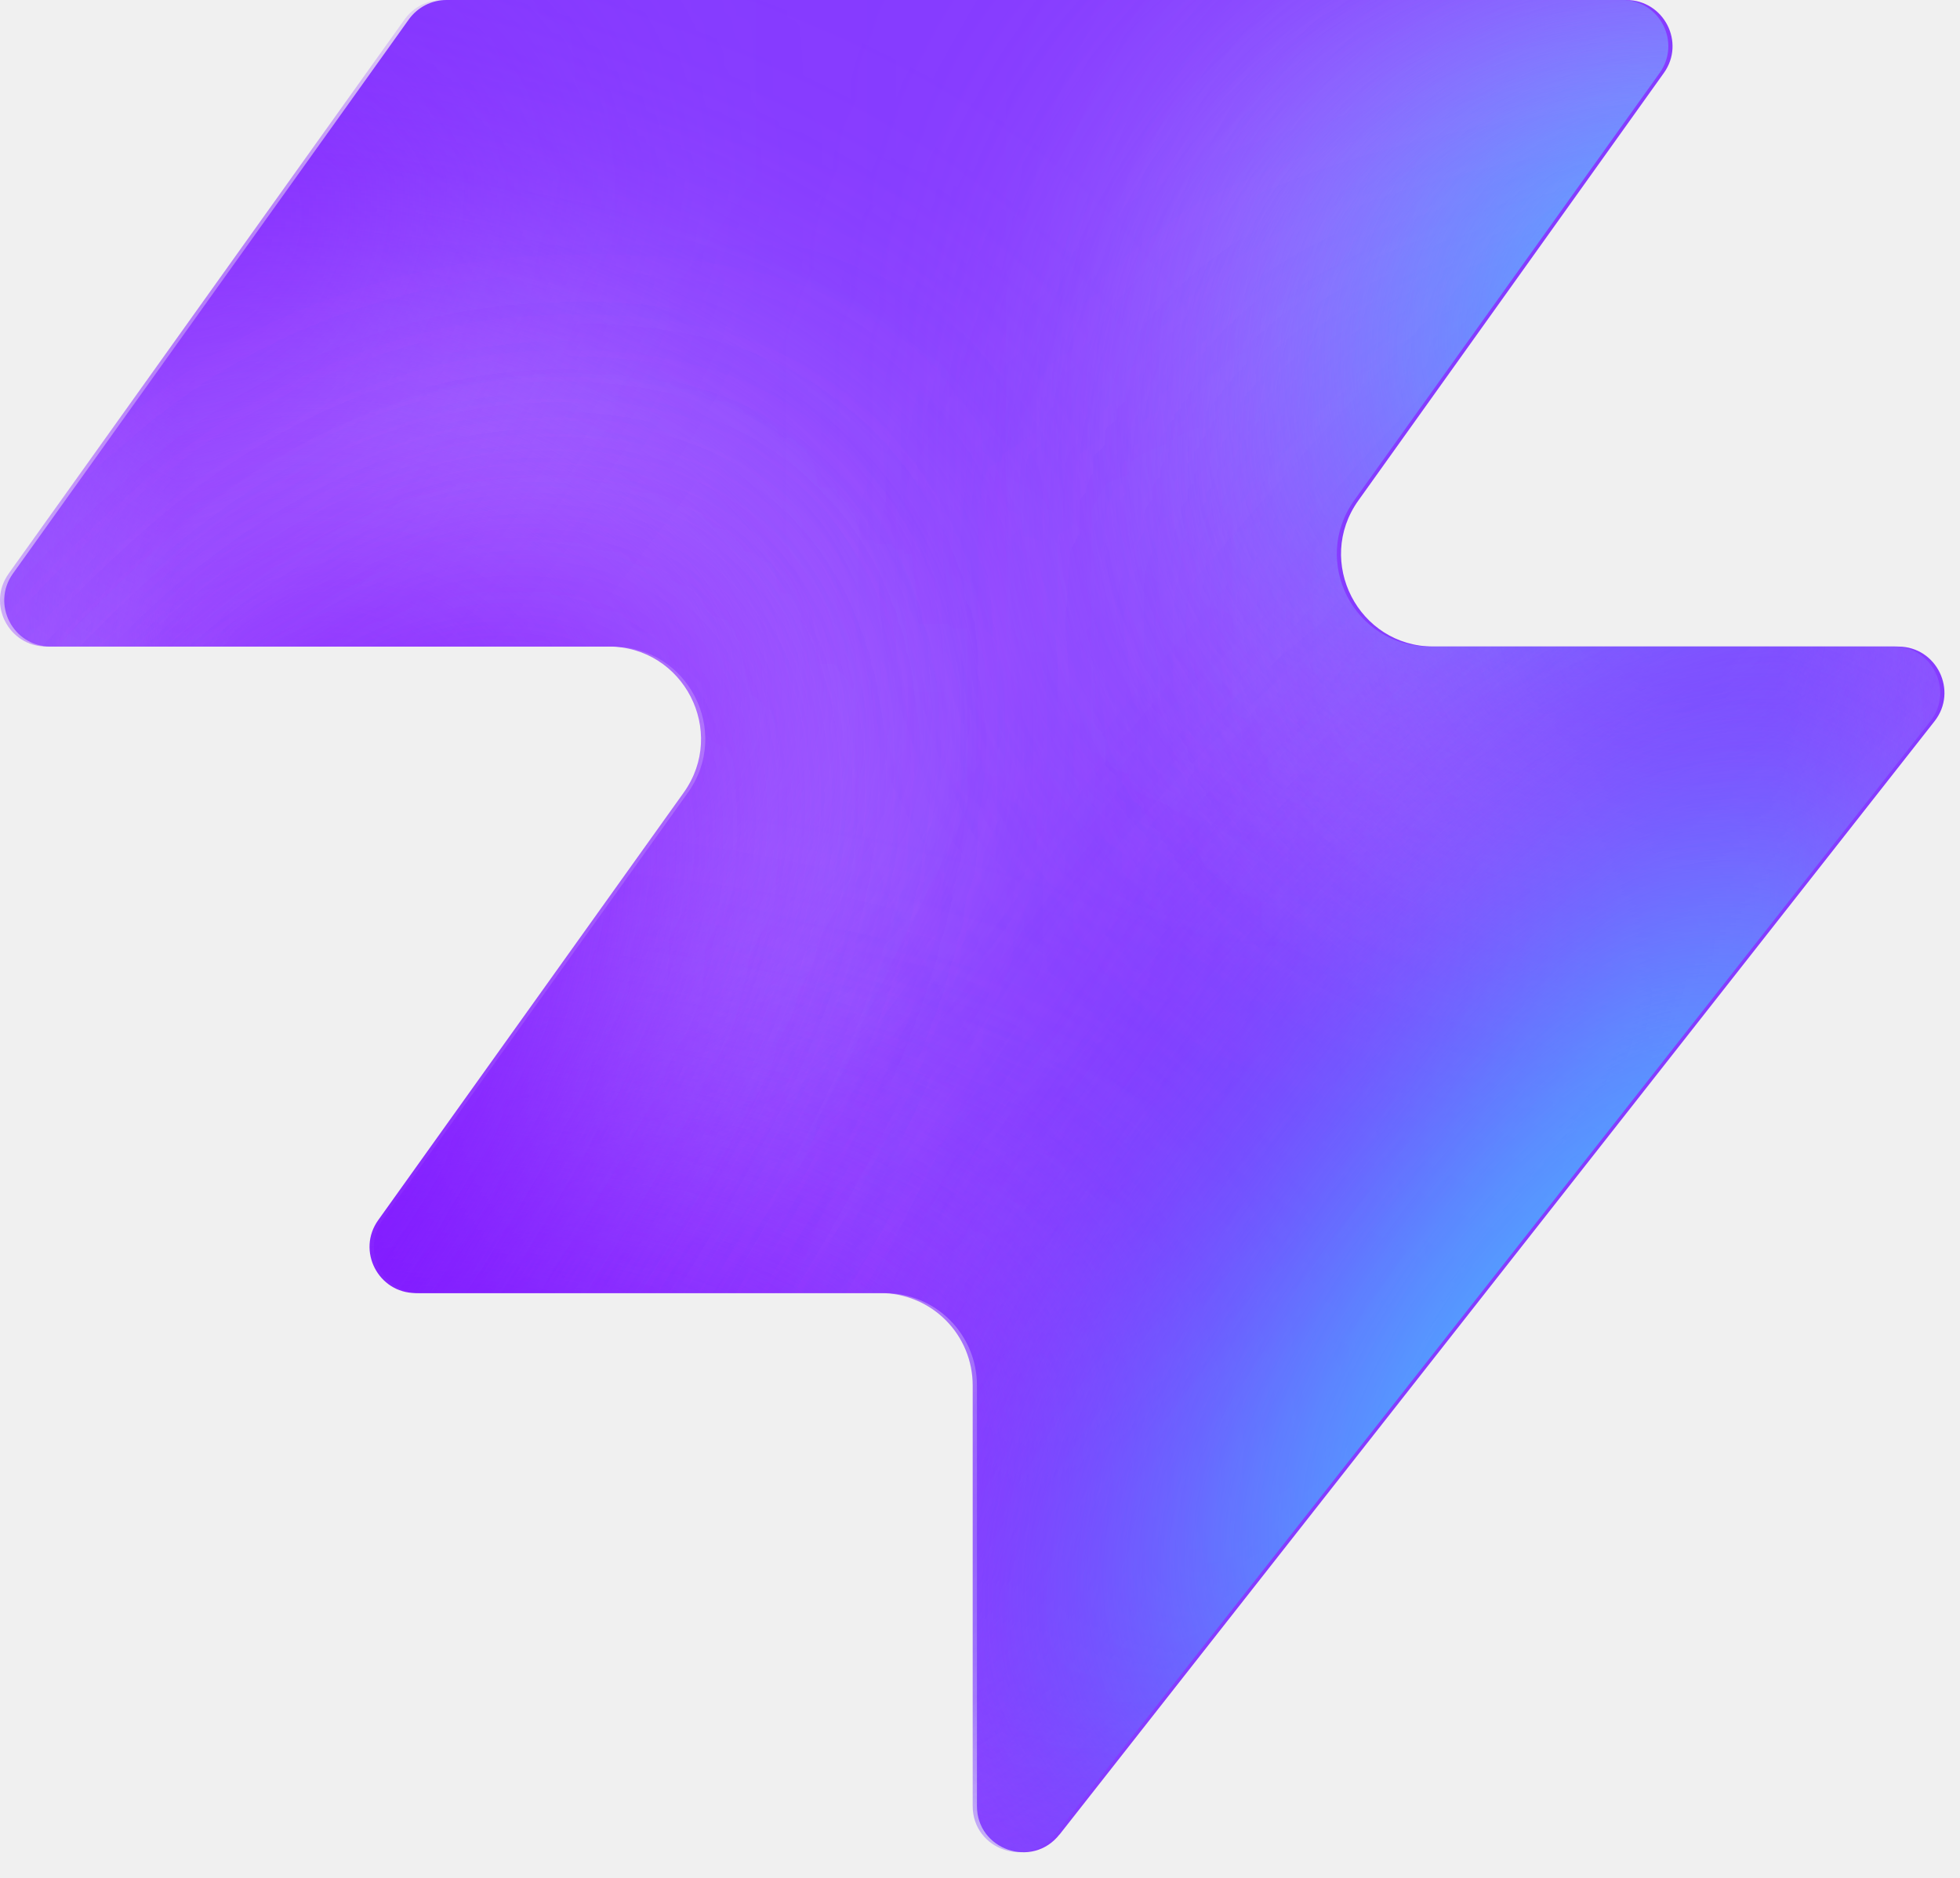
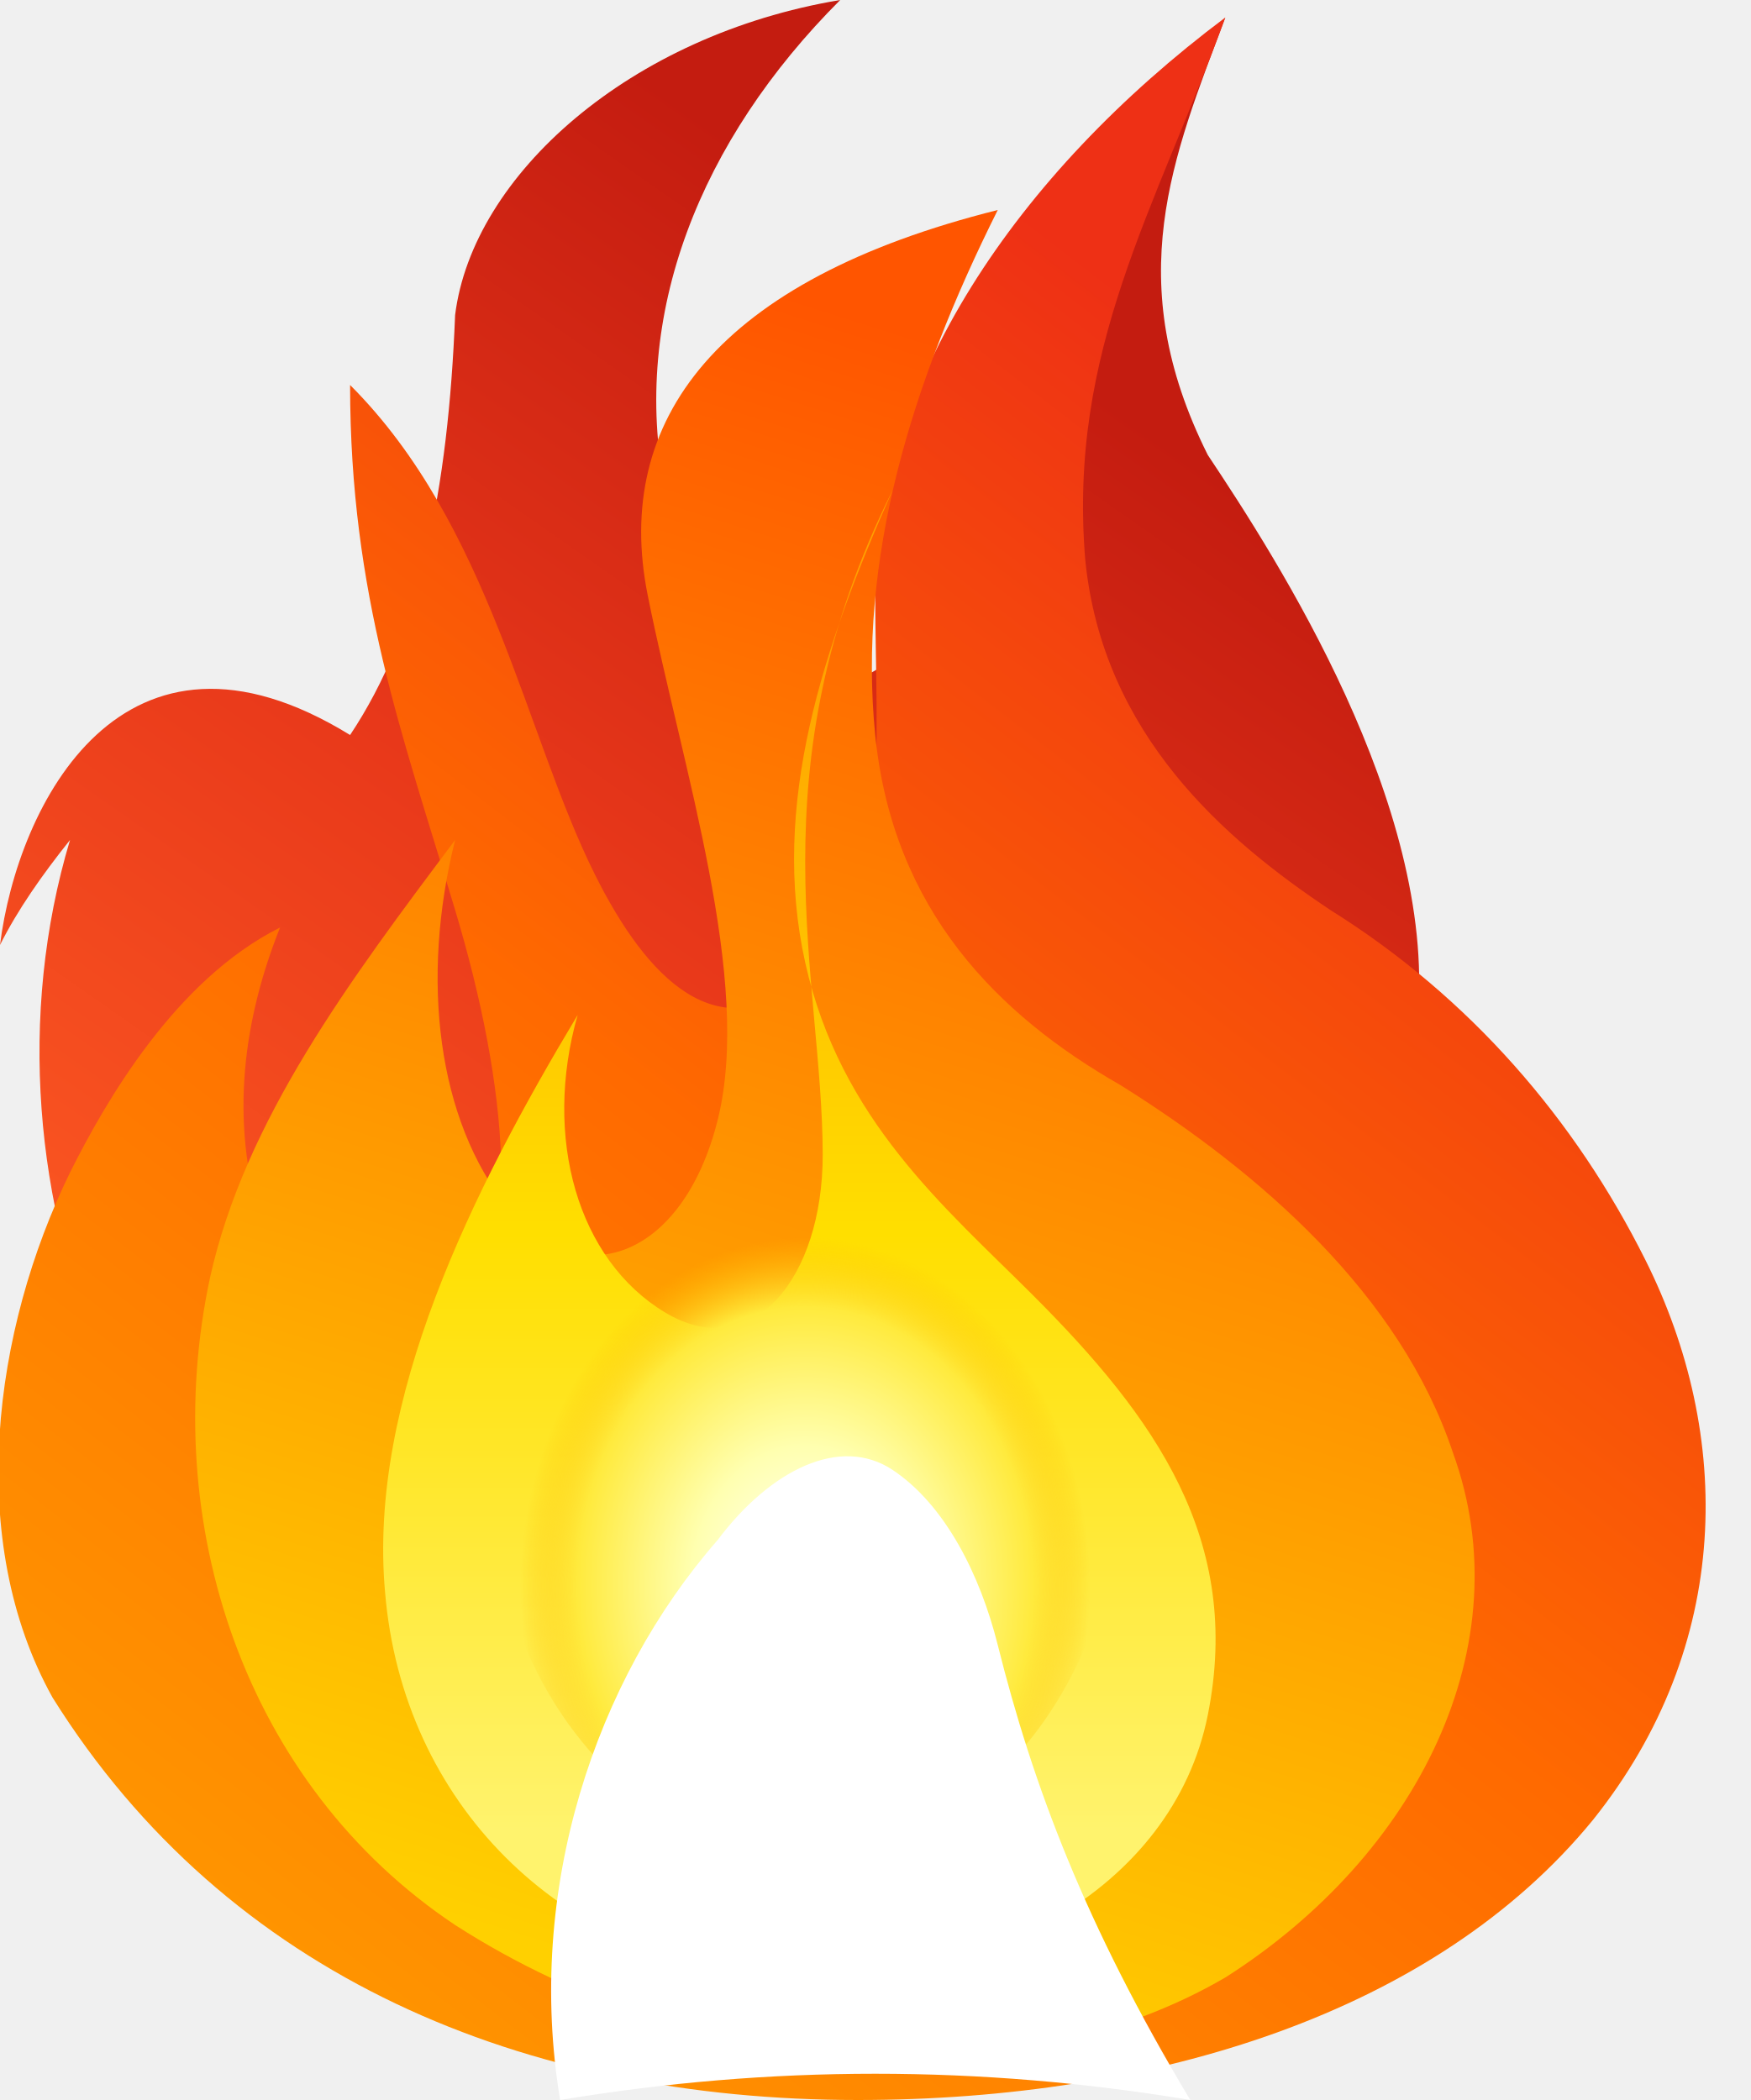
- <svg xmlns="http://www.w3.org/2000/svg" width="48" height="46" fill="none" viewBox="0 0 48 46">
-   <path fill="#863bff" d="M25.946 44.938c-.664.845-2.021.375-2.021-.698V33.937a2.26 2.26 0 0 0-2.262-2.262H10.287c-.92 0-1.456-1.04-.92-1.788l7.48-10.471c1.07-1.497 0-3.578-1.842-3.578H1.237c-.92 0-1.456-1.04-.92-1.788L10.013.474c.214-.297.556-.474.92-.474h28.894c.92 0 1.456 1.04.92 1.788l-7.48 10.471c-1.07 1.498 0 3.579 1.842 3.579h11.377c.943 0 1.473 1.088.89 1.83L25.947 44.94z" style="fill:#863bff;fill:color(display-p3 .525 .23 1);fill-opacity:1" />
-   <mask id="a" width="48" height="46" x="0" y="0" maskUnits="userSpaceOnUse" style="mask-type:alpha">
-     <path fill="#000" d="M25.842 44.938c-.664.844-2.021.375-2.021-.698V33.937a2.26 2.26 0 0 0-2.262-2.262H10.183c-.92 0-1.456-1.04-.92-1.788l7.48-10.471c1.07-1.498 0-3.579-1.842-3.579H1.133c-.92 0-1.456-1.04-.92-1.787L9.91.473c.214-.297.556-.474.92-.474h28.894c.92 0 1.456 1.04.92 1.788l-7.48 10.471c-1.07 1.498 0 3.578 1.842 3.578h11.377c.943 0 1.473 1.088.89 1.832L25.843 44.94z" style="fill:#000;fill-opacity:1" />
-   </mask>
-   <g mask="url(#a)">
-     <g filter="url(#b)">
-       <ellipse cx="5.508" cy="14.704" fill="#ede6ff" rx="5.508" ry="14.704" style="fill:#ede6ff;fill:color(display-p3 .927 .903 1);fill-opacity:1" transform="matrix(.00324 1 1 -.00324 -4.47 31.516)" />
-     </g>
-     <g filter="url(#c)">
-       <ellipse cx="10.399" cy="29.851" fill="#ede6ff" rx="10.399" ry="29.851" style="fill:#ede6ff;fill:color(display-p3 .927 .903 1);fill-opacity:1" transform="matrix(.00324 1 1 -.00324 -39.328 7.883)" />
-     </g>
-     <g filter="url(#d)">
-       <ellipse cx="5.508" cy="30.487" fill="#7e14ff" rx="5.508" ry="30.487" style="fill:#7e14ff;fill:color(display-p3 .492 .077 1);fill-opacity:1" transform="rotate(89.814 -25.913 -14.639)scale(1 -1)" />
-     </g>
-     <g filter="url(#e)">
-       <ellipse cx="5.508" cy="30.599" fill="#7e14ff" rx="5.508" ry="30.599" style="fill:#7e14ff;fill:color(display-p3 .492 .077 1);fill-opacity:1" transform="rotate(89.814 -32.644 -3.334)scale(1 -1)" />
-     </g>
-     <g filter="url(#f)">
-       <ellipse cx="5.508" cy="30.599" fill="#7e14ff" rx="5.508" ry="30.599" style="fill:#7e14ff;fill:color(display-p3 .492 .077 1);fill-opacity:1" transform="matrix(.00324 1 1 -.00324 -34.34 30.47)" />
-     </g>
-     <g filter="url(#g)">
-       <ellipse cx="14.072" cy="22.078" fill="#ede6ff" rx="14.072" ry="22.078" style="fill:#ede6ff;fill:color(display-p3 .927 .903 1);fill-opacity:1" transform="rotate(93.35 24.506 48.493)scale(-1 1)" />
-     </g>
-     <g filter="url(#h)">
-       <ellipse cx="3.47" cy="21.501" fill="#7e14ff" rx="3.47" ry="21.501" style="fill:#7e14ff;fill:color(display-p3 .492 .077 1);fill-opacity:1" transform="rotate(89.009 28.708 47.59)scale(-1 1)" />
-     </g>
-     <g filter="url(#i)">
-       <ellipse cx="3.47" cy="21.501" fill="#7e14ff" rx="3.47" ry="21.501" style="fill:#7e14ff;fill:color(display-p3 .492 .077 1);fill-opacity:1" transform="rotate(89.009 28.708 47.59)scale(-1 1)" />
-     </g>
-     <g filter="url(#j)">
-       <ellipse cx=".387" cy="8.972" fill="#7e14ff" rx="4.407" ry="29.108" style="fill:#7e14ff;fill:color(display-p3 .492 .077 1);fill-opacity:1" transform="rotate(39.51 .387 8.972)" />
-     </g>
-     <g filter="url(#k)">
-       <ellipse cx="47.523" cy="-6.092" fill="#7e14ff" rx="4.407" ry="29.108" style="fill:#7e14ff;fill:color(display-p3 .492 .077 1);fill-opacity:1" transform="rotate(37.892 47.523 -6.092)" />
-     </g>
-     <g filter="url(#l)">
-       <ellipse cx="41.412" cy="6.333" fill="#47bfff" rx="5.971" ry="9.665" style="fill:#47bfff;fill:color(display-p3 .28 .748 1);fill-opacity:1" transform="rotate(37.892 41.412 6.333)" />
-     </g>
-     <g filter="url(#m)">
-       <ellipse cx="-1.879" cy="38.332" fill="#7e14ff" rx="4.407" ry="29.108" style="fill:#7e14ff;fill:color(display-p3 .492 .077 1);fill-opacity:1" transform="rotate(37.892 -1.88 38.332)" />
-     </g>
-     <g filter="url(#n)">
-       <ellipse cx="-1.879" cy="38.332" fill="#7e14ff" rx="4.407" ry="29.108" style="fill:#7e14ff;fill:color(display-p3 .492 .077 1);fill-opacity:1" transform="rotate(37.892 -1.88 38.332)" />
-     </g>
-     <g filter="url(#o)">
-       <ellipse cx="35.651" cy="29.907" fill="#7e14ff" rx="4.407" ry="29.108" style="fill:#7e14ff;fill:color(display-p3 .492 .077 1);fill-opacity:1" transform="rotate(37.892 35.651 29.907)" />
-     </g>
-     <g filter="url(#p)">
-       <ellipse cx="38.418" cy="32.4" fill="#47bfff" rx="5.971" ry="15.297" style="fill:#47bfff;fill:color(display-p3 .28 .748 1);fill-opacity:1" transform="rotate(37.892 38.418 32.4)" />
-     </g>
-   </g>
+ <svg xmlns="http://www.w3.org/2000/svg" viewBox="0 0 500 600" width="100%" height="100%">
  <defs>
-     <filter id="b" width="60.045" height="41.654" x="-19.77" y="16.149" color-interpolation-filters="sRGB" filterUnits="userSpaceOnUse">
-       <feFlood flood-opacity="0" result="BackgroundImageFix" />
-       <feBlend in="SourceGraphic" in2="BackgroundImageFix" result="shape" />
-       <feGaussianBlur result="effect1_foregroundBlur_2002_17158" stdDeviation="7.659" />
-     </filter>
-     <filter id="c" width="90.34" height="51.437" x="-54.613" y="-7.533" color-interpolation-filters="sRGB" filterUnits="userSpaceOnUse">
-       <feFlood flood-opacity="0" result="BackgroundImageFix" />
-       <feBlend in="SourceGraphic" in2="BackgroundImageFix" result="shape" />
-       <feGaussianBlur result="effect1_foregroundBlur_2002_17158" stdDeviation="7.659" />
-     </filter>
-     <filter id="d" width="79.355" height="29.4" x="-49.64" y="2.03" color-interpolation-filters="sRGB" filterUnits="userSpaceOnUse">
-       <feFlood flood-opacity="0" result="BackgroundImageFix" />
-       <feBlend in="SourceGraphic" in2="BackgroundImageFix" result="shape" />
-       <feGaussianBlur result="effect1_foregroundBlur_2002_17158" stdDeviation="4.596" />
-     </filter>
-     <filter id="e" width="79.579" height="29.4" x="-45.045" y="20.029" color-interpolation-filters="sRGB" filterUnits="userSpaceOnUse">
-       <feFlood flood-opacity="0" result="BackgroundImageFix" />
-       <feBlend in="SourceGraphic" in2="BackgroundImageFix" result="shape" />
-       <feGaussianBlur result="effect1_foregroundBlur_2002_17158" stdDeviation="4.596" />
-     </filter>
-     <filter id="f" width="79.579" height="29.4" x="-43.513" y="21.178" color-interpolation-filters="sRGB" filterUnits="userSpaceOnUse">
-       <feFlood flood-opacity="0" result="BackgroundImageFix" />
-       <feBlend in="SourceGraphic" in2="BackgroundImageFix" result="shape" />
-       <feGaussianBlur result="effect1_foregroundBlur_2002_17158" stdDeviation="4.596" />
-     </filter>
-     <filter id="g" width="74.749" height="58.852" x="15.756" y="-17.901" color-interpolation-filters="sRGB" filterUnits="userSpaceOnUse">
-       <feFlood flood-opacity="0" result="BackgroundImageFix" />
-       <feBlend in="SourceGraphic" in2="BackgroundImageFix" result="shape" />
-       <feGaussianBlur result="effect1_foregroundBlur_2002_17158" stdDeviation="7.659" />
-     </filter>
-     <filter id="h" width="61.377" height="25.362" x="23.548" y="2.284" color-interpolation-filters="sRGB" filterUnits="userSpaceOnUse">
-       <feFlood flood-opacity="0" result="BackgroundImageFix" />
-       <feBlend in="SourceGraphic" in2="BackgroundImageFix" result="shape" />
-       <feGaussianBlur result="effect1_foregroundBlur_2002_17158" stdDeviation="4.596" />
-     </filter>
-     <filter id="i" width="61.377" height="25.362" x="23.548" y="2.284" color-interpolation-filters="sRGB" filterUnits="userSpaceOnUse">
-       <feFlood flood-opacity="0" result="BackgroundImageFix" />
-       <feBlend in="SourceGraphic" in2="BackgroundImageFix" result="shape" />
-       <feGaussianBlur result="effect1_foregroundBlur_2002_17158" stdDeviation="4.596" />
-     </filter>
-     <filter id="j" width="56.045" height="63.649" x="-27.636" y="-22.853" color-interpolation-filters="sRGB" filterUnits="userSpaceOnUse">
-       <feFlood flood-opacity="0" result="BackgroundImageFix" />
-       <feBlend in="SourceGraphic" in2="BackgroundImageFix" result="shape" />
-       <feGaussianBlur result="effect1_foregroundBlur_2002_17158" stdDeviation="4.596" />
-     </filter>
-     <filter id="k" width="54.814" height="64.646" x="20.116" y="-38.415" color-interpolation-filters="sRGB" filterUnits="userSpaceOnUse">
-       <feFlood flood-opacity="0" result="BackgroundImageFix" />
-       <feBlend in="SourceGraphic" in2="BackgroundImageFix" result="shape" />
-       <feGaussianBlur result="effect1_foregroundBlur_2002_17158" stdDeviation="4.596" />
-     </filter>
-     <filter id="l" width="33.541" height="35.313" x="24.641" y="-11.323" color-interpolation-filters="sRGB" filterUnits="userSpaceOnUse">
-       <feFlood flood-opacity="0" result="BackgroundImageFix" />
-       <feBlend in="SourceGraphic" in2="BackgroundImageFix" result="shape" />
-       <feGaussianBlur result="effect1_foregroundBlur_2002_17158" stdDeviation="4.596" />
-     </filter>
-     <filter id="m" width="54.814" height="64.646" x="-29.286" y="6.009" color-interpolation-filters="sRGB" filterUnits="userSpaceOnUse">
-       <feFlood flood-opacity="0" result="BackgroundImageFix" />
-       <feBlend in="SourceGraphic" in2="BackgroundImageFix" result="shape" />
-       <feGaussianBlur result="effect1_foregroundBlur_2002_17158" stdDeviation="4.596" />
-     </filter>
-     <filter id="n" width="54.814" height="64.646" x="-29.286" y="6.009" color-interpolation-filters="sRGB" filterUnits="userSpaceOnUse">
-       <feFlood flood-opacity="0" result="BackgroundImageFix" />
-       <feBlend in="SourceGraphic" in2="BackgroundImageFix" result="shape" />
-       <feGaussianBlur result="effect1_foregroundBlur_2002_17158" stdDeviation="4.596" />
-     </filter>
-     <filter id="o" width="54.814" height="64.646" x="8.244" y="-2.416" color-interpolation-filters="sRGB" filterUnits="userSpaceOnUse">
-       <feFlood flood-opacity="0" result="BackgroundImageFix" />
-       <feBlend in="SourceGraphic" in2="BackgroundImageFix" result="shape" />
-       <feGaussianBlur result="effect1_foregroundBlur_2002_17158" stdDeviation="4.596" />
-     </filter>
-     <filter id="p" width="39.409" height="43.623" x="18.713" y="10.588" color-interpolation-filters="sRGB" filterUnits="userSpaceOnUse">
-       <feFlood flood-opacity="0" result="BackgroundImageFix" />
-       <feBlend in="SourceGraphic" in2="BackgroundImageFix" result="shape" />
-       <feGaussianBlur result="effect1_foregroundBlur_2002_17158" stdDeviation="4.596" />
-     </filter>
+     <linearGradient id="gradRed" x1="0.2" y1="0.9" x2="0.7" y2="0.0">
+       <stop offset="0%" stop-color="#FF5D23" />
+       <stop offset="45%" stop-color="#E8381A" />
+       <stop offset="85%" stop-color="#C41C10" />
+     </linearGradient>
+     <linearGradient id="gradOrange" x1="0.1" y1="0.9" x2="0.6" y2="0.1">
+       <stop offset="0%" stop-color="#FF9600" />
+       <stop offset="50%" stop-color="#FF6A00" />
+       <stop offset="100%" stop-color="#EE3015" />
+     </linearGradient>
+     <linearGradient id="gradYellowOrange" x1="0.3" y1="0.95" x2="0.5" y2="0.05">
+       <stop offset="0%" stop-color="#FFD000" />
+       <stop offset="40%" stop-color="#FF9E00" />
+       <stop offset="100%" stop-color="#FF5500" />
+     </linearGradient>
+     <linearGradient id="gradYellow" x1="0.5" y1="0.9" x2="0.5" y2="0.1">
+       <stop offset="0%" stop-color="#FFF36D" />
+       <stop offset="50%" stop-color="#FFDF00" />
+       <stop offset="100%" stop-color="#FFA000" />
+     </linearGradient>
+     <radialGradient id="gradCore" cx="50%" cy="65%" r="45%">
+       <stop offset="0%" stop-color="#FFFFFF" />
+       <stop offset="40%" stop-color="#FFFFB0" />
+       <stop offset="80%" stop-color="#FFEA3D" />
+       <stop offset="100%" stop-color="#FFC100" stop-opacity="0" />
+     </radialGradient>
  </defs>
+   <path d="M 350,5 C 335,45 320,80 345,130             C 365,160 410,230 405,290             C 400,340 375,375 350,410             C 310,465 240,510 180,510             C 120,510 60,460 30,390             C 10,345 5,290 20,240             C 12,250 5,260 0,270             C 5,230 35,170 100,210             C 120,180 128,140 130,90             C 135,50 180,10 240,0             C 200,40 180,90 190,140             C 200,190 240,220 270,170             C 290,135 310,60 350,5 Z" fill="url(#gradRed)" />
+   <path d="M 350,5 C 330,60 305,100 310,160             C 315,210 350,240 380,260             C 420,285 450,320 470,360             C 495,410 495,470 455,520             C 410,575 330,600 245,600             C 150,600 65,565 15,485             C -10,440 -2,380 20,335             C 30,315 50,280 80,265             C 70,290 65,320 75,350             C 85,380 110,400 130,380             C 150,360 145,310 130,260             C 115,210 100,170 100,110             C 140,150 150,210 170,250             C 185,280 205,300 230,280             C 255,260 250,210 250,170             C 250,110 290,50 350,5 Z" fill="url(#gradOrange)" />
+   <path d="M 285,60 C 260,110 245,160 250,210             C 255,260 285,290 320,310             C 360,335 400,370 415,415             C 435,470 405,530 350,565             C 290,600 200,595 130,550             C 70,510 45,435 60,365             C 70,320 100,280 130,240             C 120,280 125,320 145,345             C 165,370 195,360 205,320             C 215,280 195,220 185,170             C 175,120 205,80 285,60 Z" fill="url(#gradYellowOrange)" />
+   <path d="M 255,140 C 235,185 220,230 230,275             C 240,320 270,345 295,370             C 330,405 355,440 345,490             C 335,540 280,570 220,565             C 160,560 115,515 110,455             C 105,400 135,340 165,290             C 155,325 165,360 190,375             C 215,390 235,365 235,330             C 235,280 215,220 255,140 Z" fill="url(#gradYellow)" />
+   <ellipse cx="230" cy="420" rx="90" ry="110" fill="url(#gradCore)" />
+   <path d="M 160,600 C 150,540 170,480 205,440             C 220,420 240,410 255,420             C 270,430 280,450 285,470             C 295,510 310,550 340,600             C 280,590 220,590 160,600 Z" fill="#FFFFFF" />
</svg>
